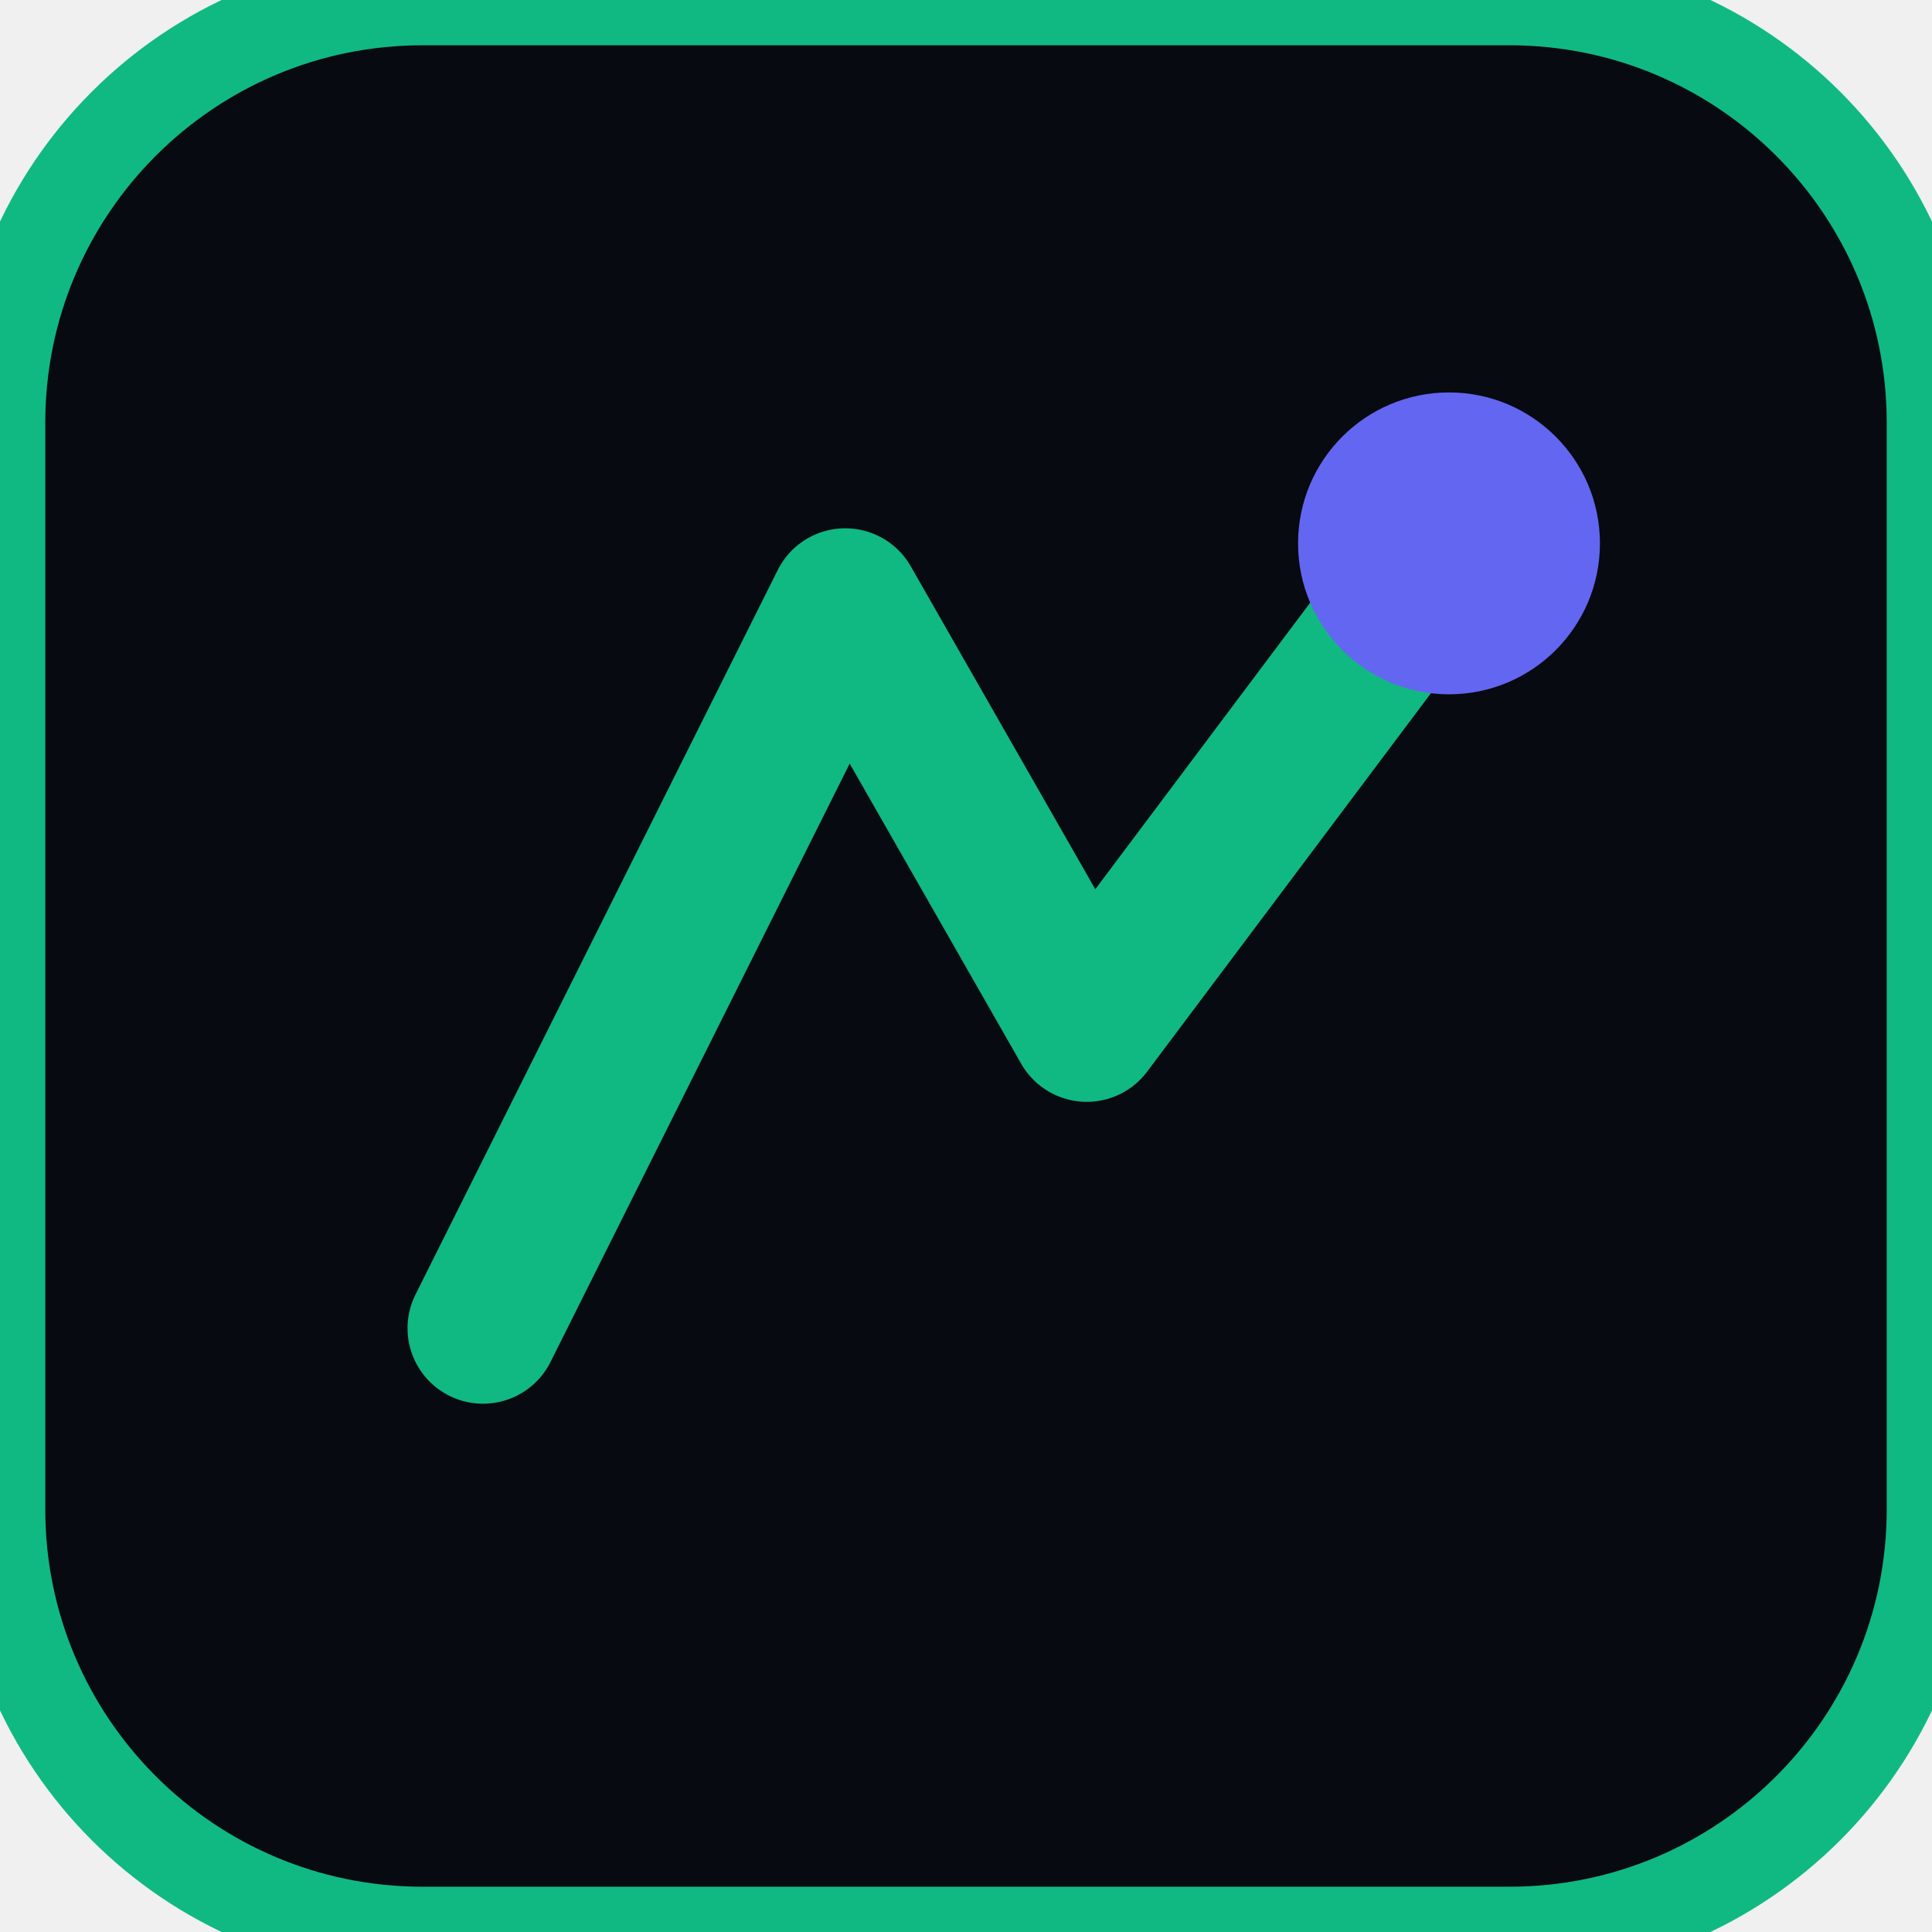
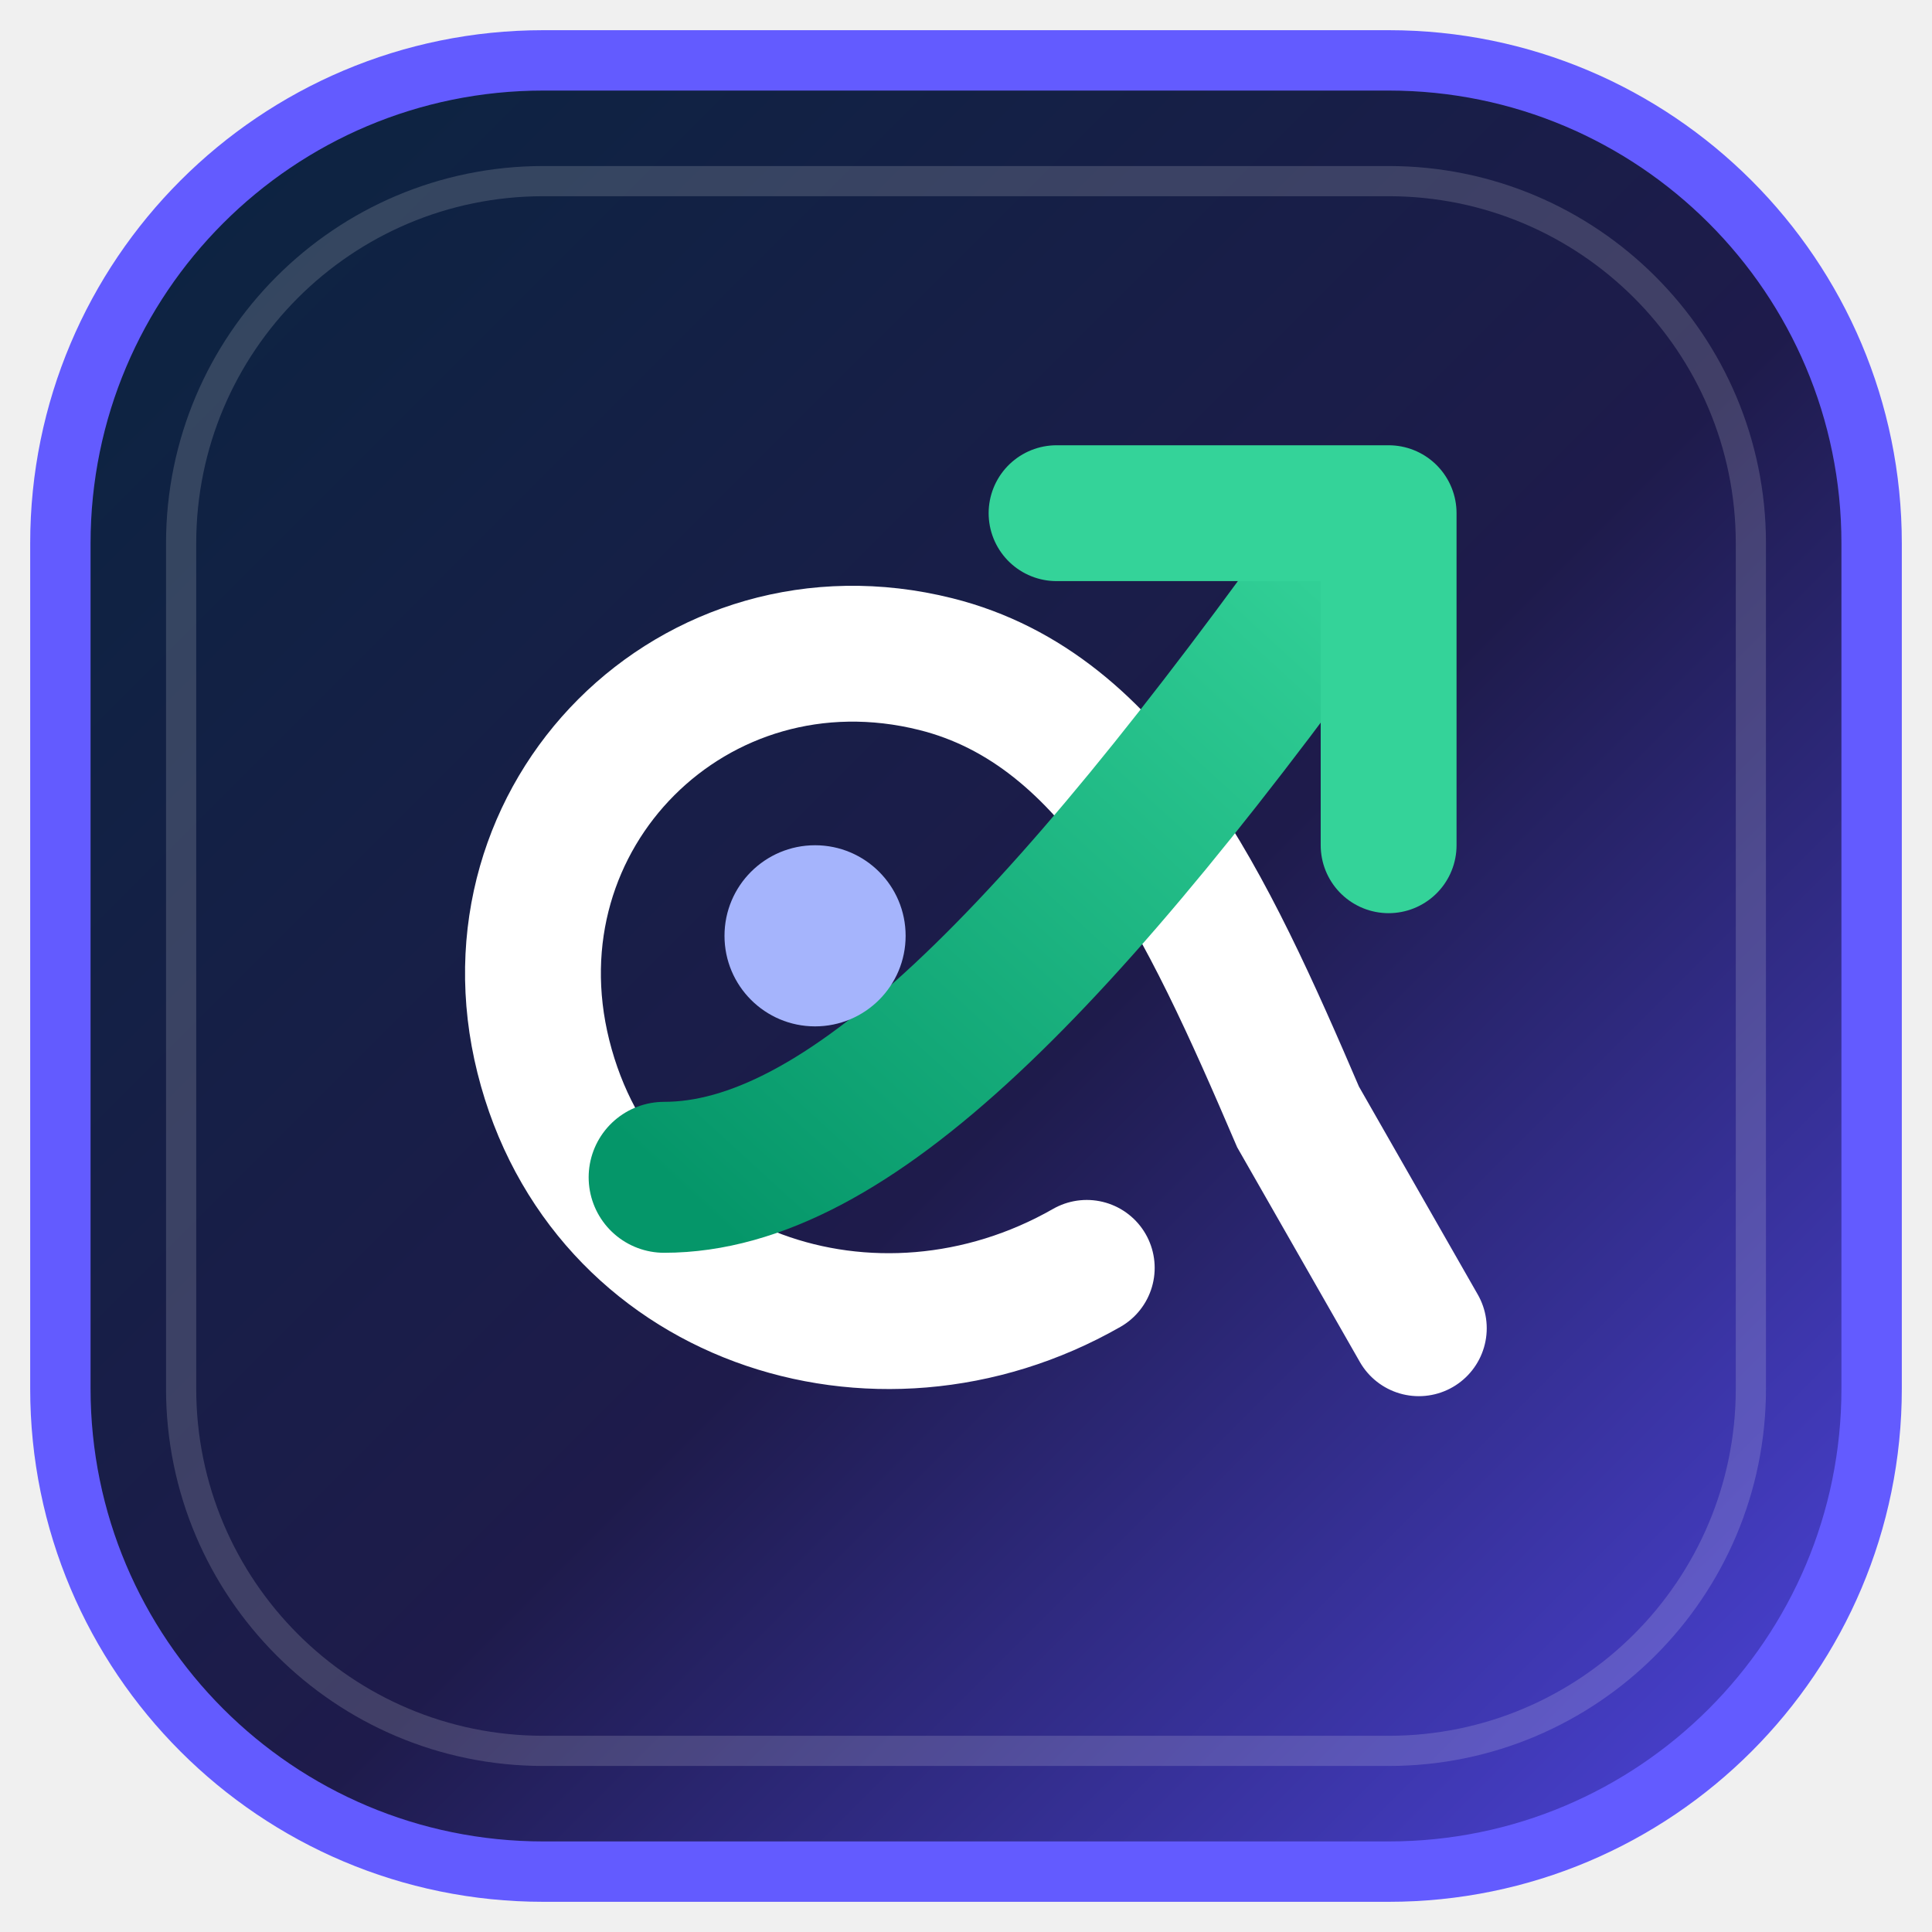
- <svg xmlns="http://www.w3.org/2000/svg" viewBox="0 0 64 64" width="64" height="64">
-   <rect width="64" height="64" rx="14" fill="#070A10" stroke="#10B981" stroke-width="3" />
-   <path d="M16 44L28 20L36 34L48 18" fill="none" stroke="#10B981" stroke-width="5" stroke-linecap="round" stroke-linejoin="round" />
-   <circle cx="48" cy="18" r="5" fill="#6366F1" />
+ <svg xmlns="http://www.w3.org/2000/svg" viewBox="0 0 64 64" width="64" height="64" role="img" aria-label="AbandonAlpha Crest">
+   <defs>
+     <linearGradient id="aaVaultBg" x1="0%" y1="0%" x2="100%" y2="100%">
+       <stop offset="0%" stop-color="#0A2540" />
+       <stop offset="55%" stop-color="#1E1B4B" />
+       <stop offset="100%" stop-color="#4F46E5" />
+     </linearGradient>
+     <linearGradient id="aaEmeraldVec" x1="0%" y1="100%" x2="100%" y2="0%">
+       <stop offset="0%" stop-color="#059669" />
+       <stop offset="100%" stop-color="#34D399" />
+     </linearGradient>
+   </defs>
+   <rect x="2" y="2" width="60" height="60" rx="16" fill="url(#aaVaultBg)" stroke="#635BFF" stroke-width="2" />
+   <rect x="6" y="6" width="52" height="52" rx="12" fill="none" stroke="#FFFFFF" stroke-opacity="0.16" stroke-width="1" />
+   <path d="M36 42 C29 46 20 43 18 35 C16 27 23 20 31 22 C37 23.5 40 30 43 37 L47 44" fill="none" stroke="#FFFFFF" stroke-width="4.5" stroke-linecap="round" />
+   <path d="M22 39 C28 39 35 32 45 18" fill="none" stroke="url(#aaEmeraldVec)" stroke-width="5" stroke-linecap="round" stroke-linejoin="round" />
+   <path d="M35 17 H46 V28" fill="none" stroke="#34D399" stroke-width="4.5" stroke-linecap="round" stroke-linejoin="round" />
+   <circle cx="27" cy="31" r="3" fill="#A5B4FC" />
</svg>
